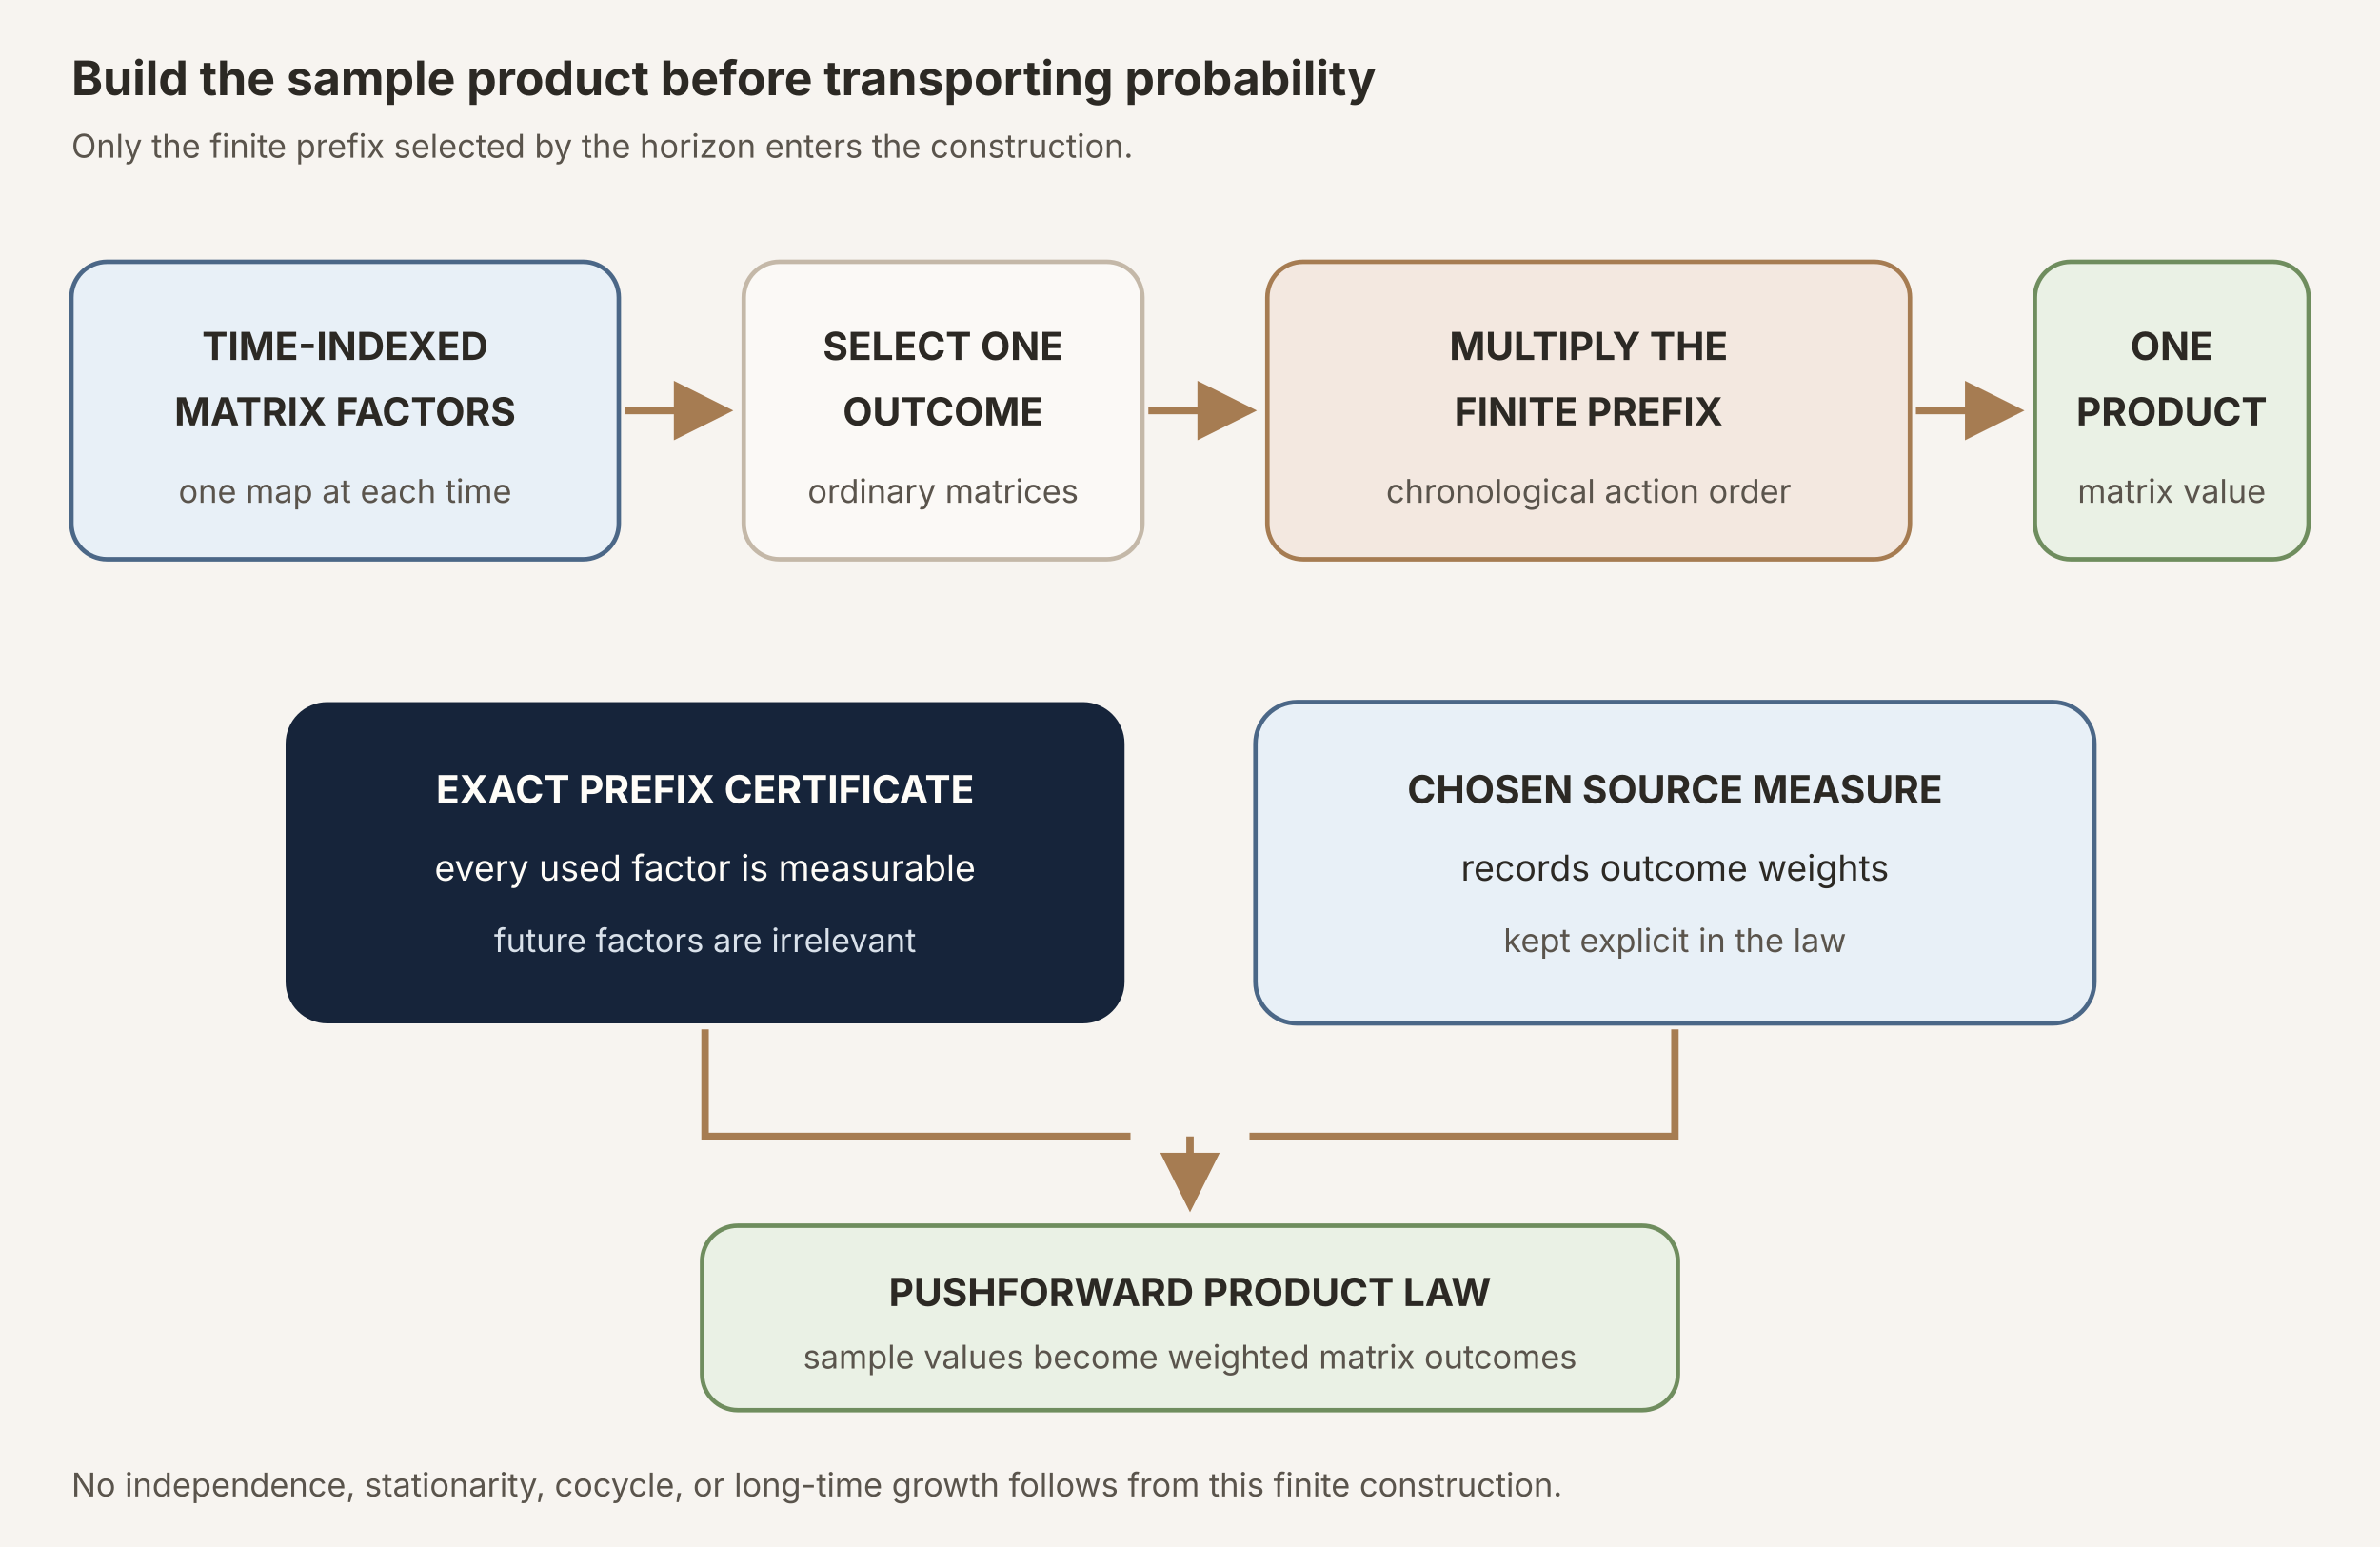
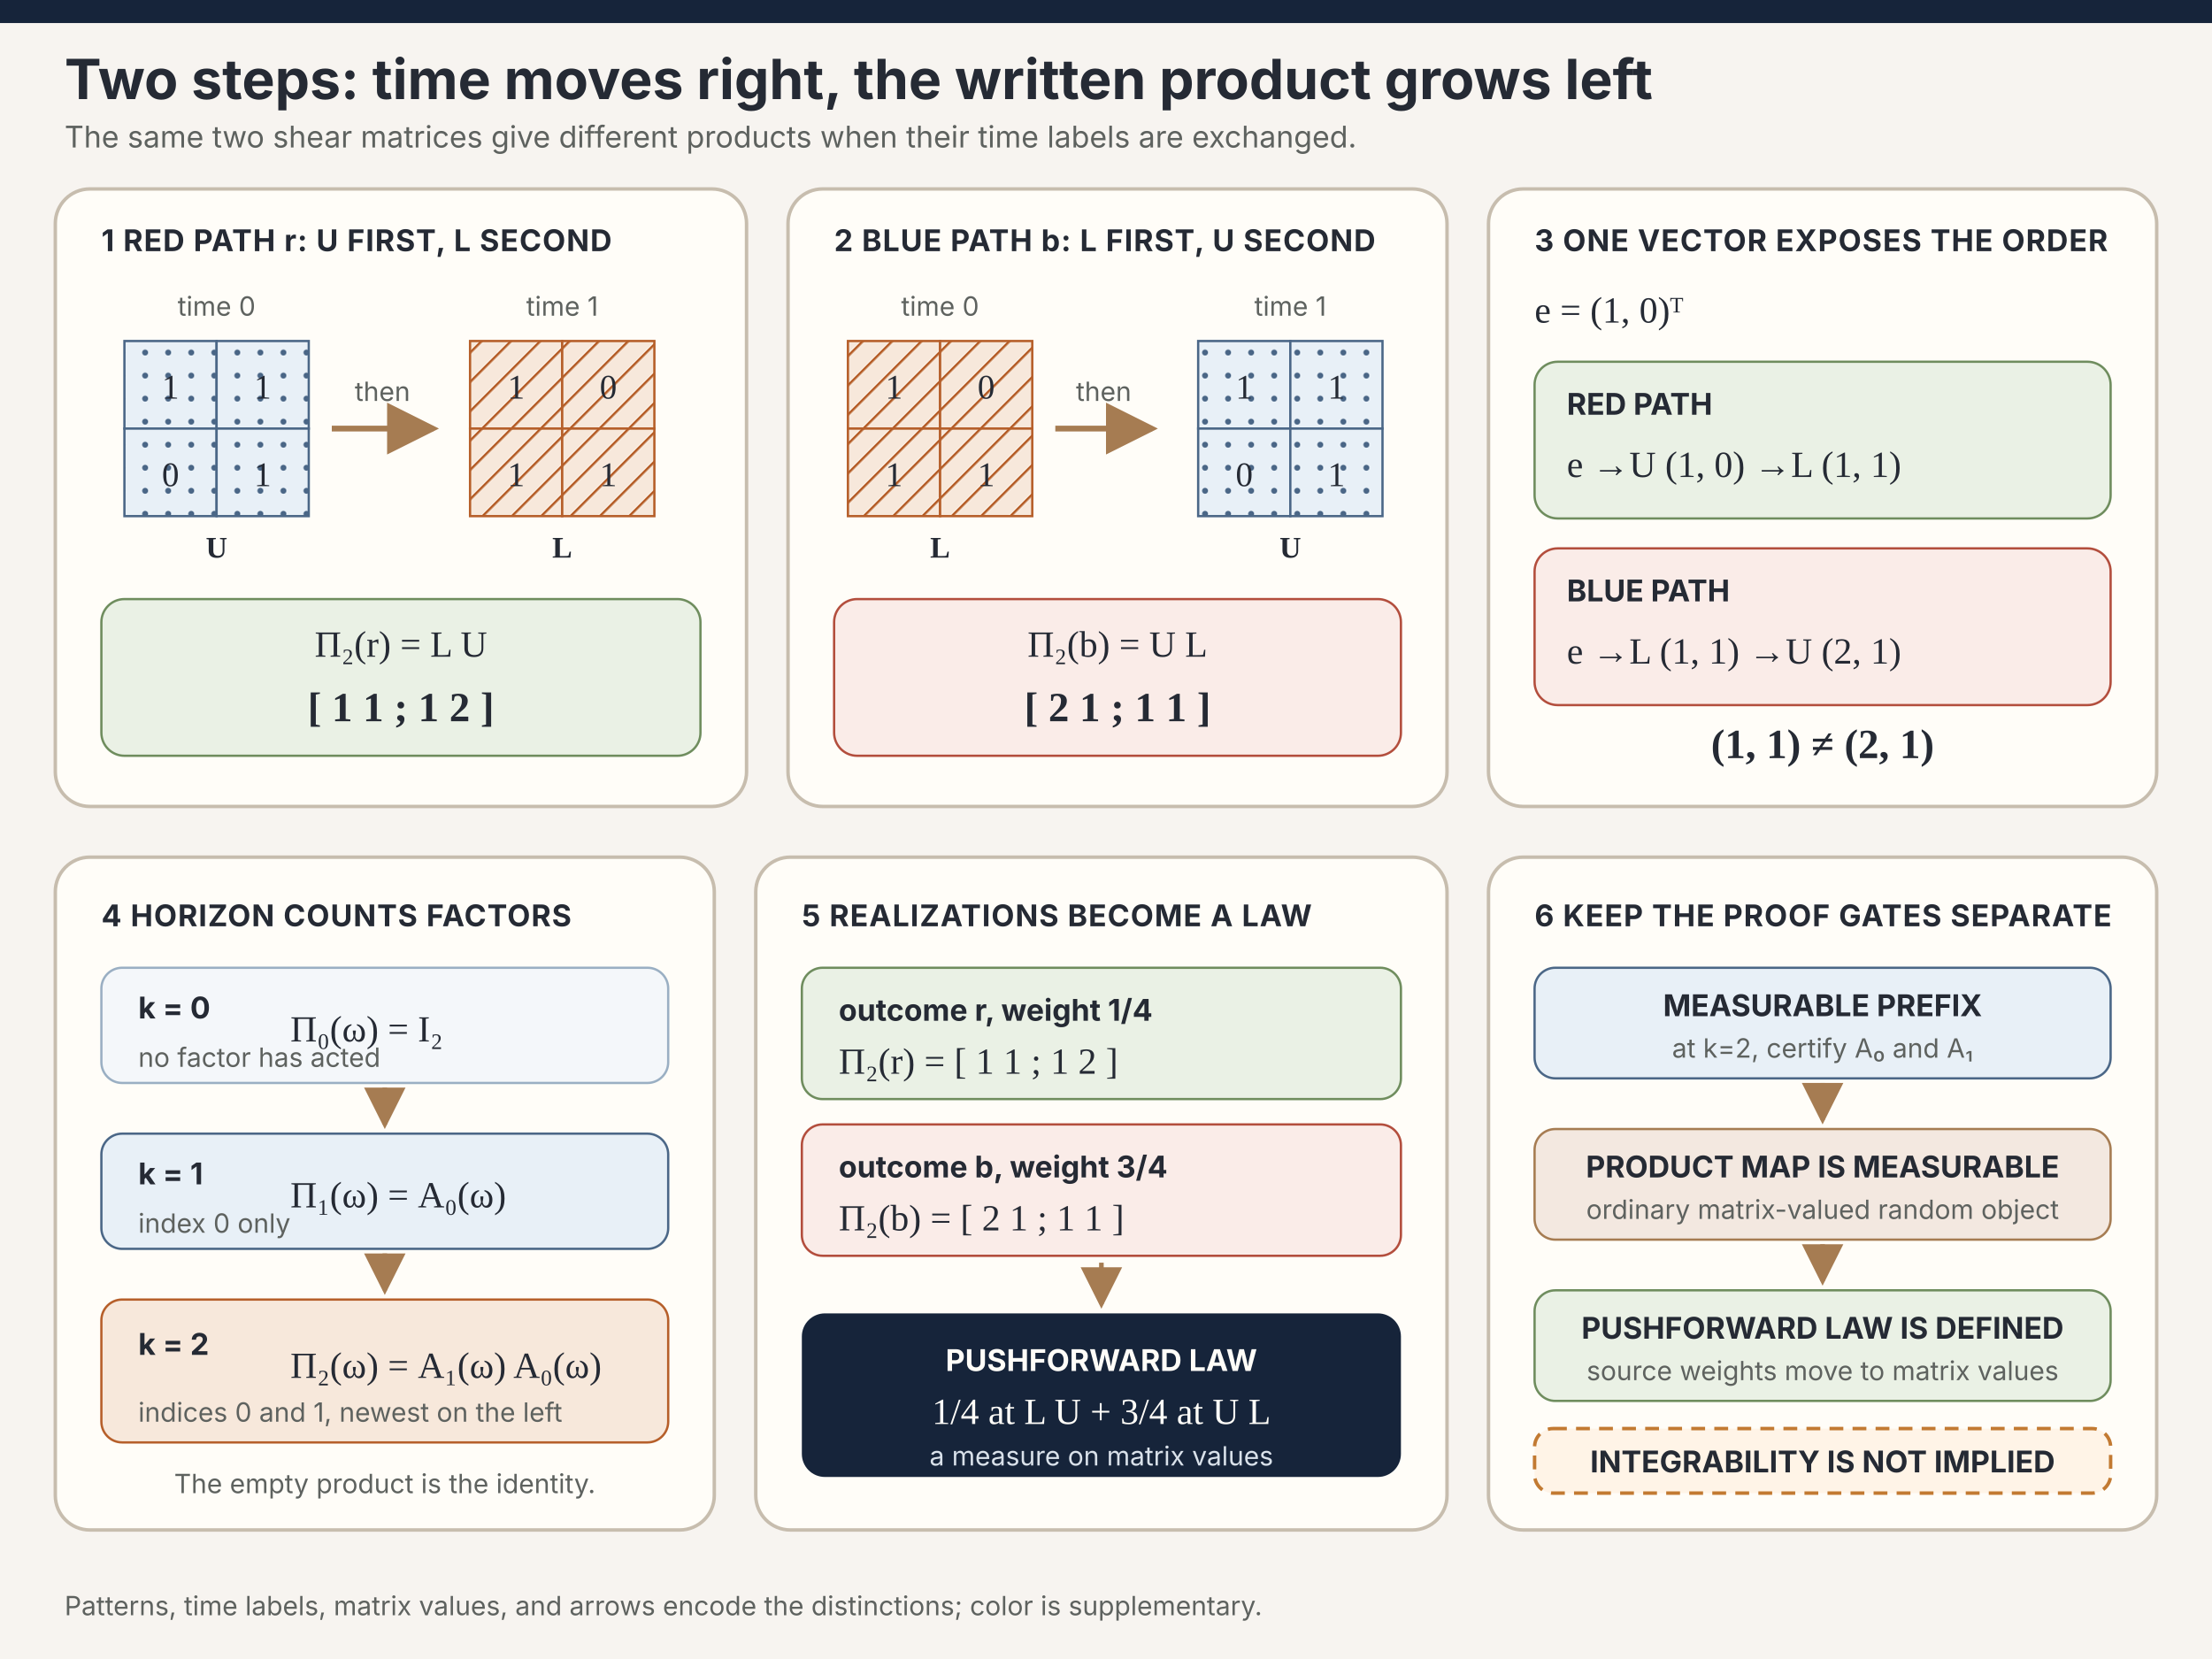
- <svg xmlns="http://www.w3.org/2000/svg" width="800" height="520" viewBox="0 0 800 520" role="img" aria-labelledby="finiteRandomProductTitle finiteRandomProductDesc">
-   <rect width="800" height="520" fill="#F7F4F0" />
-   <style>
-     .t{font-family:Inter,Arial,Helvetica,sans-serif;fill:#2C2924}
-     .title{font-size:16px;font-weight:700}
-     .h{font-size:13px;font-weight:700}
-     .s{font-size:12px}
-     .m{font-size:11px;fill:#5A544C}
-   </style>
+ <svg xmlns="http://www.w3.org/2000/svg" width="960" height="720" viewBox="0 0 960 720" role="img" aria-labelledby="finiteProductExampleTitle finiteProductExampleDesc">
  <defs>
-     <marker id="finiteRandomProductArrow" markerWidth="8" markerHeight="8" refX="7" refY="4" orient="auto" markerUnits="strokeWidth">
-       <path d="M0,0 L8,4 L0,8 Z" fill="#A67C52" />
+     <pattern id="upperShearDots" width="10" height="10" patternUnits="userSpaceOnUse">
+       <rect width="10" height="10" fill="#E8F0F7" />
+       <circle cx="3" cy="3" r="1.3" fill="#4B6787" />
+     </pattern>
+     <pattern id="lowerShearHatch" width="9" height="9" patternUnits="userSpaceOnUse" patternTransform="rotate(45)">
+       <rect width="9" height="9" fill="#F7E8DB" />
+       <path d="M0 0 V9" stroke="#B65F2A" stroke-width="2" />
+     </pattern>
+     <marker id="timeArrow" markerWidth="9" markerHeight="9" refX="8" refY="4.5" orient="auto" markerUnits="strokeWidth">
+       <path d="M0 0 L9 4.5 L0 9 Z" fill="#A67C52" />
    </marker>
  </defs>
-   <text x="24" y="32" class="t title">Build the sample product before transporting probability</text>
-   <text x="24" y="53" class="t m">Only the finite prefix selected by the horizon enters the construction.</text>
-   <rect x="24" y="88" width="184" height="100" rx="12" fill="#E8F0F7" stroke="#4B6787" stroke-width="1.5" />
-   <text x="116" y="121" text-anchor="middle" class="t h">TIME-INDEXED</text>
-   <text x="116" y="143" text-anchor="middle" class="t h">MATRIX FACTORS</text>
-   <text x="116" y="169" text-anchor="middle" class="t m">one map at each time</text>
-   <path d="M210 138 L244 138" fill="none" stroke="#A67C52" stroke-width="2.5" marker-end="url(#finiteRandomProductArrow)" />
-   <rect x="250" y="88" width="134" height="100" rx="12" fill="#FBF9F6" stroke="#C4B8A8" stroke-width="1.5" />
-   <text x="317" y="121" text-anchor="middle" class="t h">SELECT ONE</text>
-   <text x="317" y="143" text-anchor="middle" class="t h">OUTCOME</text>
-   <text x="317" y="169" text-anchor="middle" class="t m">ordinary matrices</text>
-   <path d="M386 138 L420 138" fill="none" stroke="#A67C52" stroke-width="2.5" marker-end="url(#finiteRandomProductArrow)" />
-   <rect x="426" y="88" width="216" height="100" rx="12" fill="#F3E8E0" stroke="#A67C52" stroke-width="1.5" />
-   <text x="534" y="121" text-anchor="middle" class="t h">MULTIPLY THE</text>
-   <text x="534" y="143" text-anchor="middle" class="t h">FINITE PREFIX</text>
-   <text x="534" y="169" text-anchor="middle" class="t m">chronological action order</text>
-   <path d="M644 138 L678 138" fill="none" stroke="#A67C52" stroke-width="2.5" marker-end="url(#finiteRandomProductArrow)" />
-   <rect x="684" y="88" width="92" height="100" rx="12" fill="#EAF1E5" stroke="#6F8D5E" stroke-width="1.5" />
-   <text x="730" y="121" text-anchor="middle" class="t h">ONE</text>
-   <text x="730" y="143" text-anchor="middle" class="t h">PRODUCT</text>
-   <text x="730" y="169" text-anchor="middle" class="t m">matrix value</text>
-   <rect x="96" y="236" width="282" height="108" rx="14" fill="#16243A" />
-   <text x="237" y="270" text-anchor="middle" class="t h" style="fill:#FFFDF8">EXACT PREFIX CERTIFICATE</text>
-   <text x="237" y="296" text-anchor="middle" class="t s" style="fill:#FFFDF8">every used factor is measurable</text>
-   <text x="237" y="320" text-anchor="middle" class="t m" style="fill:#D9E1EA">future factors are irrelevant</text>
-   <rect x="422" y="236" width="282" height="108" rx="14" fill="#E8F0F7" stroke="#4B6787" stroke-width="1.5" />
-   <text x="563" y="270" text-anchor="middle" class="t h">CHOSEN SOURCE MEASURE</text>
-   <text x="563" y="296" text-anchor="middle" class="t s">records outcome weights</text>
-   <text x="563" y="320" text-anchor="middle" class="t m">kept explicit in the law</text>
-   <path d="M237 346 L237 382 L380 382" fill="none" stroke="#A67C52" stroke-width="2.5" />
-   <path d="M563 346 L563 382 L420 382" fill="none" stroke="#A67C52" stroke-width="2.5" />
-   <path d="M400 382 L400 405" fill="none" stroke="#A67C52" stroke-width="2.5" marker-end="url(#finiteRandomProductArrow)" />
-   <rect x="236" y="412" width="328" height="62" rx="12" fill="#EAF1E5" stroke="#6F8D5E" stroke-width="1.5" />
-   <text x="400" y="439" text-anchor="middle" class="t h">PUSHFORWARD PRODUCT LAW</text>
-   <text x="400" y="460" text-anchor="middle" class="t m">sample values become weighted matrix outcomes</text>
-   <text x="24" y="503" class="t m">No independence, stationarity, cocycle, or long-time growth follows from this finite construction.</text>
+   <style>
+     .sans { font-family: Inter, Arial, Helvetica, sans-serif; fill: #252A34; }
+     .serif { font-family: Georgia, "Times New Roman", serif; fill: #252A34; }
+     .title { font-size: 24px; font-weight: 700; }
+     .subtitle { font-size: 13px; fill: #5E625F; }
+     .panel-title { font-size: 13px; font-weight: 700; letter-spacing: 0.4px; }
+     .label { font-size: 13px; font-weight: 700; }
+     .body { font-size: 13px; }
+     .small { font-size: 11.5px; fill: #5E625F; }
+     .matrix { font-size: 15px; }
+     .equation { font-size: 16px; }
+     .result { font-size: 18px; font-weight: 700; }
+   </style>
+   <rect width="960" height="720" fill="#F7F4F0" />
+   <rect x="0" y="0" width="960" height="10" fill="#16243A" />
+   <text x="28" y="43" class="sans title">Two steps: time moves right, the written product grows left</text>
+   <text x="28" y="64" class="sans subtitle">The same two shear matrices give different products when their time labels are exchanged.</text>
+   <rect x="24" y="82" width="300" height="268" rx="15" fill="#FFFDF8" stroke="#C7BDAE" stroke-width="1.5" />
+   <text x="44" y="109" class="sans panel-title">1  RED PATH r: U FIRST, L SECOND</text>
+   <text x="94" y="137" text-anchor="middle" class="sans small">time 0</text>
+   <text x="244" y="137" text-anchor="middle" class="sans small">time 1</text>
+   <g aria-label="Upper shear U at time zero">
+     <rect x="54" y="148" width="40" height="38" fill="url(#upperShearDots)" stroke="#4B6787" />
+     <rect x="94" y="148" width="40" height="38" fill="url(#upperShearDots)" stroke="#4B6787" />
+     <rect x="54" y="186" width="40" height="38" fill="url(#upperShearDots)" stroke="#4B6787" />
+     <rect x="94" y="186" width="40" height="38" fill="url(#upperShearDots)" stroke="#4B6787" />
+     <text x="74" y="173" text-anchor="middle" class="serif matrix">1</text>
+     <text x="114" y="173" text-anchor="middle" class="serif matrix">1</text>
+     <text x="74" y="211" text-anchor="middle" class="serif matrix">0</text>
+     <text x="114" y="211" text-anchor="middle" class="serif matrix">1</text>
+     <text x="94" y="242" text-anchor="middle" class="serif label">U</text>
+   </g>
+   <path d="M144 186 H188" fill="none" stroke="#A67C52" stroke-width="2.5" marker-end="url(#timeArrow)" />
+   <text x="166" y="174" text-anchor="middle" class="sans small">then</text>
+   <g aria-label="Lower shear L at time one">
+     <rect x="204" y="148" width="40" height="38" fill="url(#lowerShearHatch)" stroke="#B65F2A" />
+     <rect x="244" y="148" width="40" height="38" fill="url(#lowerShearHatch)" stroke="#B65F2A" />
+     <rect x="204" y="186" width="40" height="38" fill="url(#lowerShearHatch)" stroke="#B65F2A" />
+     <rect x="244" y="186" width="40" height="38" fill="url(#lowerShearHatch)" stroke="#B65F2A" />
+     <text x="224" y="173" text-anchor="middle" class="serif matrix">1</text>
+     <text x="264" y="173" text-anchor="middle" class="serif matrix">0</text>
+     <text x="224" y="211" text-anchor="middle" class="serif matrix">1</text>
+     <text x="264" y="211" text-anchor="middle" class="serif matrix">1</text>
+     <text x="244" y="242" text-anchor="middle" class="serif label">L</text>
+   </g>
+   <rect x="44" y="260" width="260" height="68" rx="10" fill="#EAF1E5" stroke="#6F8D5E" />
+   <text x="174" y="285" text-anchor="middle" class="serif equation">Π₂(r) = L U</text>
+   <text x="174" y="313" text-anchor="middle" class="serif result">[ 1  1 ; 1  2 ]</text>
+   <rect x="342" y="82" width="286" height="268" rx="15" fill="#FFFDF8" stroke="#C7BDAE" stroke-width="1.5" />
+   <text x="362" y="109" class="sans panel-title">2  BLUE PATH b: L FIRST, U SECOND</text>
+   <text x="408" y="137" text-anchor="middle" class="sans small">time 0</text>
+   <text x="560" y="137" text-anchor="middle" class="sans small">time 1</text>
+   <g aria-label="Lower shear L at time zero on blue path">
+     <rect x="368" y="148" width="40" height="38" fill="url(#lowerShearHatch)" stroke="#B65F2A" />
+     <rect x="408" y="148" width="40" height="38" fill="url(#lowerShearHatch)" stroke="#B65F2A" />
+     <rect x="368" y="186" width="40" height="38" fill="url(#lowerShearHatch)" stroke="#B65F2A" />
+     <rect x="408" y="186" width="40" height="38" fill="url(#lowerShearHatch)" stroke="#B65F2A" />
+     <text x="388" y="173" text-anchor="middle" class="serif matrix">1</text>
+     <text x="428" y="173" text-anchor="middle" class="serif matrix">0</text>
+     <text x="388" y="211" text-anchor="middle" class="serif matrix">1</text>
+     <text x="428" y="211" text-anchor="middle" class="serif matrix">1</text>
+     <text x="408" y="242" text-anchor="middle" class="serif label">L</text>
+   </g>
+   <path d="M458 186 H500" fill="none" stroke="#A67C52" stroke-width="2.5" marker-end="url(#timeArrow)" />
+   <text x="479" y="174" text-anchor="middle" class="sans small">then</text>
+   <g aria-label="Upper shear U at time one on blue path">
+     <rect x="520" y="148" width="40" height="38" fill="url(#upperShearDots)" stroke="#4B6787" />
+     <rect x="560" y="148" width="40" height="38" fill="url(#upperShearDots)" stroke="#4B6787" />
+     <rect x="520" y="186" width="40" height="38" fill="url(#upperShearDots)" stroke="#4B6787" />
+     <rect x="560" y="186" width="40" height="38" fill="url(#upperShearDots)" stroke="#4B6787" />
+     <text x="540" y="173" text-anchor="middle" class="serif matrix">1</text>
+     <text x="580" y="173" text-anchor="middle" class="serif matrix">1</text>
+     <text x="540" y="211" text-anchor="middle" class="serif matrix">0</text>
+     <text x="580" y="211" text-anchor="middle" class="serif matrix">1</text>
+     <text x="560" y="242" text-anchor="middle" class="serif label">U</text>
+   </g>
+   <rect x="362" y="260" width="246" height="68" rx="10" fill="#FAECE8" stroke="#B34E3D" />
+   <text x="485" y="285" text-anchor="middle" class="serif equation">Π₂(b) = U L</text>
+   <text x="485" y="313" text-anchor="middle" class="serif result">[ 2  1 ; 1  1 ]</text>
+   <rect x="646" y="82" width="290" height="268" rx="15" fill="#FFFDF8" stroke="#C7BDAE" stroke-width="1.5" />
+   <text x="666" y="109" class="sans panel-title">3  ONE VECTOR EXPOSES THE ORDER</text>
+   <text x="666" y="140" class="serif equation">e = (1, 0)ᵀ</text>
+   <rect x="666" y="157" width="250" height="68" rx="10" fill="#EAF1E5" stroke="#6F8D5E" />
+   <text x="680" y="180" class="sans label">RED PATH</text>
+   <text x="680" y="207" class="serif equation">e  →U  (1, 0)  →L  (1, 1)</text>
+   <rect x="666" y="238" width="250" height="68" rx="10" fill="#FAECE8" stroke="#B34E3D" />
+   <text x="680" y="261" class="sans label">BLUE PATH</text>
+   <text x="680" y="288" class="serif equation">e  →L  (1, 1)  →U  (2, 1)</text>
+   <text x="791" y="329" text-anchor="middle" class="serif result">(1, 1) ≠ (2, 1)</text>
+   <rect x="24" y="372" width="286" height="292" rx="15" fill="#FFFDF8" stroke="#C7BDAE" stroke-width="1.5" />
+   <text x="44" y="402" class="sans panel-title">4  HORIZON COUNTS FACTORS</text>
+   <rect x="44" y="420" width="246" height="50" rx="9" fill="#F4F7FA" stroke="#9AAFC3" />
+   <text x="60" y="442" class="sans label">k = 0</text>
+   <text x="126" y="452" class="serif equation">Π₀(ω) = I₂</text>
+   <text x="60" y="463" class="sans small">no factor has acted</text>
+   <path d="M167 472 V488" stroke="#A67C52" stroke-width="2" marker-end="url(#timeArrow)" />
+   <rect x="44" y="492" width="246" height="50" rx="9" fill="#E8F0F7" stroke="#4B6787" />
+   <text x="60" y="514" class="sans label">k = 1</text>
+   <text x="126" y="524" class="serif equation">Π₁(ω) = A₀(ω)</text>
+   <text x="60" y="535" class="sans small">index 0 only</text>
+   <path d="M167 544 V560" stroke="#A67C52" stroke-width="2" marker-end="url(#timeArrow)" />
+   <rect x="44" y="564" width="246" height="62" rx="9" fill="#F7E8DB" stroke="#B65F2A" />
+   <text x="60" y="588" class="sans label">k = 2</text>
+   <text x="126" y="598" class="serif equation">Π₂(ω) = A₁(ω) A₀(ω)</text>
+   <text x="60" y="617" class="sans small">indices 0 and 1, newest on the left</text>
+   <text x="167" y="648" text-anchor="middle" class="sans small">The empty product is the identity.</text>
+   <rect x="328" y="372" width="300" height="292" rx="15" fill="#FFFDF8" stroke="#C7BDAE" stroke-width="1.5" />
+   <text x="348" y="402" class="sans panel-title">5  REALIZATIONS BECOME A LAW</text>
+   <rect x="348" y="420" width="260" height="57" rx="9" fill="#EAF1E5" stroke="#6F8D5E" />
+   <text x="364" y="443" class="sans label">outcome r, weight 1/4</text>
+   <text x="364" y="466" class="serif equation">Π₂(r) = [ 1  1 ; 1  2 ]</text>
+   <rect x="348" y="488" width="260" height="57" rx="9" fill="#FAECE8" stroke="#B34E3D" />
+   <text x="364" y="511" class="sans label">outcome b, weight 3/4</text>
+   <text x="364" y="534" class="serif equation">Π₂(b) = [ 2  1 ; 1  1 ]</text>
+   <path d="M478 548 V566" stroke="#A67C52" stroke-width="2" marker-end="url(#timeArrow)" />
+   <rect x="348" y="570" width="260" height="71" rx="10" fill="#16243A" />
+   <text x="478" y="595" text-anchor="middle" class="sans label" style="fill:#FFFDF8">PUSHFORWARD LAW</text>
+   <text x="478" y="618" text-anchor="middle" class="serif equation" style="fill:#FFFDF8">1/4 at L U  +  3/4 at U L</text>
+   <text x="478" y="636" text-anchor="middle" class="sans small" style="fill:#D9E1EA">a measure on matrix values</text>
+   <rect x="646" y="372" width="290" height="292" rx="15" fill="#FFFDF8" stroke="#C7BDAE" stroke-width="1.5" />
+   <text x="666" y="402" class="sans panel-title">6  KEEP THE PROOF GATES SEPARATE</text>
+   <rect x="666" y="420" width="250" height="48" rx="9" fill="#E8F0F7" stroke="#4B6787" />
+   <text x="791" y="441" text-anchor="middle" class="sans label">MEASURABLE PREFIX</text>
+   <text x="791" y="459" text-anchor="middle" class="sans small">at k=2, certify A₀ and A₁</text>
+   <path d="M791 470 V486" stroke="#A67C52" stroke-width="2" marker-end="url(#timeArrow)" />
+   <rect x="666" y="490" width="250" height="48" rx="9" fill="#F3E8E0" stroke="#A67C52" />
+   <text x="791" y="511" text-anchor="middle" class="sans label">PRODUCT MAP IS MEASURABLE</text>
+   <text x="791" y="529" text-anchor="middle" class="sans small">ordinary matrix-valued random object</text>
+   <path d="M791 540 V556" stroke="#A67C52" stroke-width="2" marker-end="url(#timeArrow)" />
+   <rect x="666" y="560" width="250" height="48" rx="9" fill="#EAF1E5" stroke="#6F8D5E" />
+   <text x="791" y="581" text-anchor="middle" class="sans label">PUSHFORWARD LAW IS DEFINED</text>
+   <text x="791" y="599" text-anchor="middle" class="sans small">source weights move to matrix values</text>
+   <rect x="666" y="620" width="250" height="28" rx="8" fill="#FFF4E7" stroke="#C27A32" stroke-width="1.5" stroke-dasharray="6 4" />
+   <text x="791" y="639" text-anchor="middle" class="sans label" fill="#8A4F18">INTEGRABILITY IS NOT IMPLIED</text>
+   <text x="28" y="701" class="sans small">Patterns, time labels, matrix values, and arrows encode the distinctions; color is supplementary.</text>
</svg>
